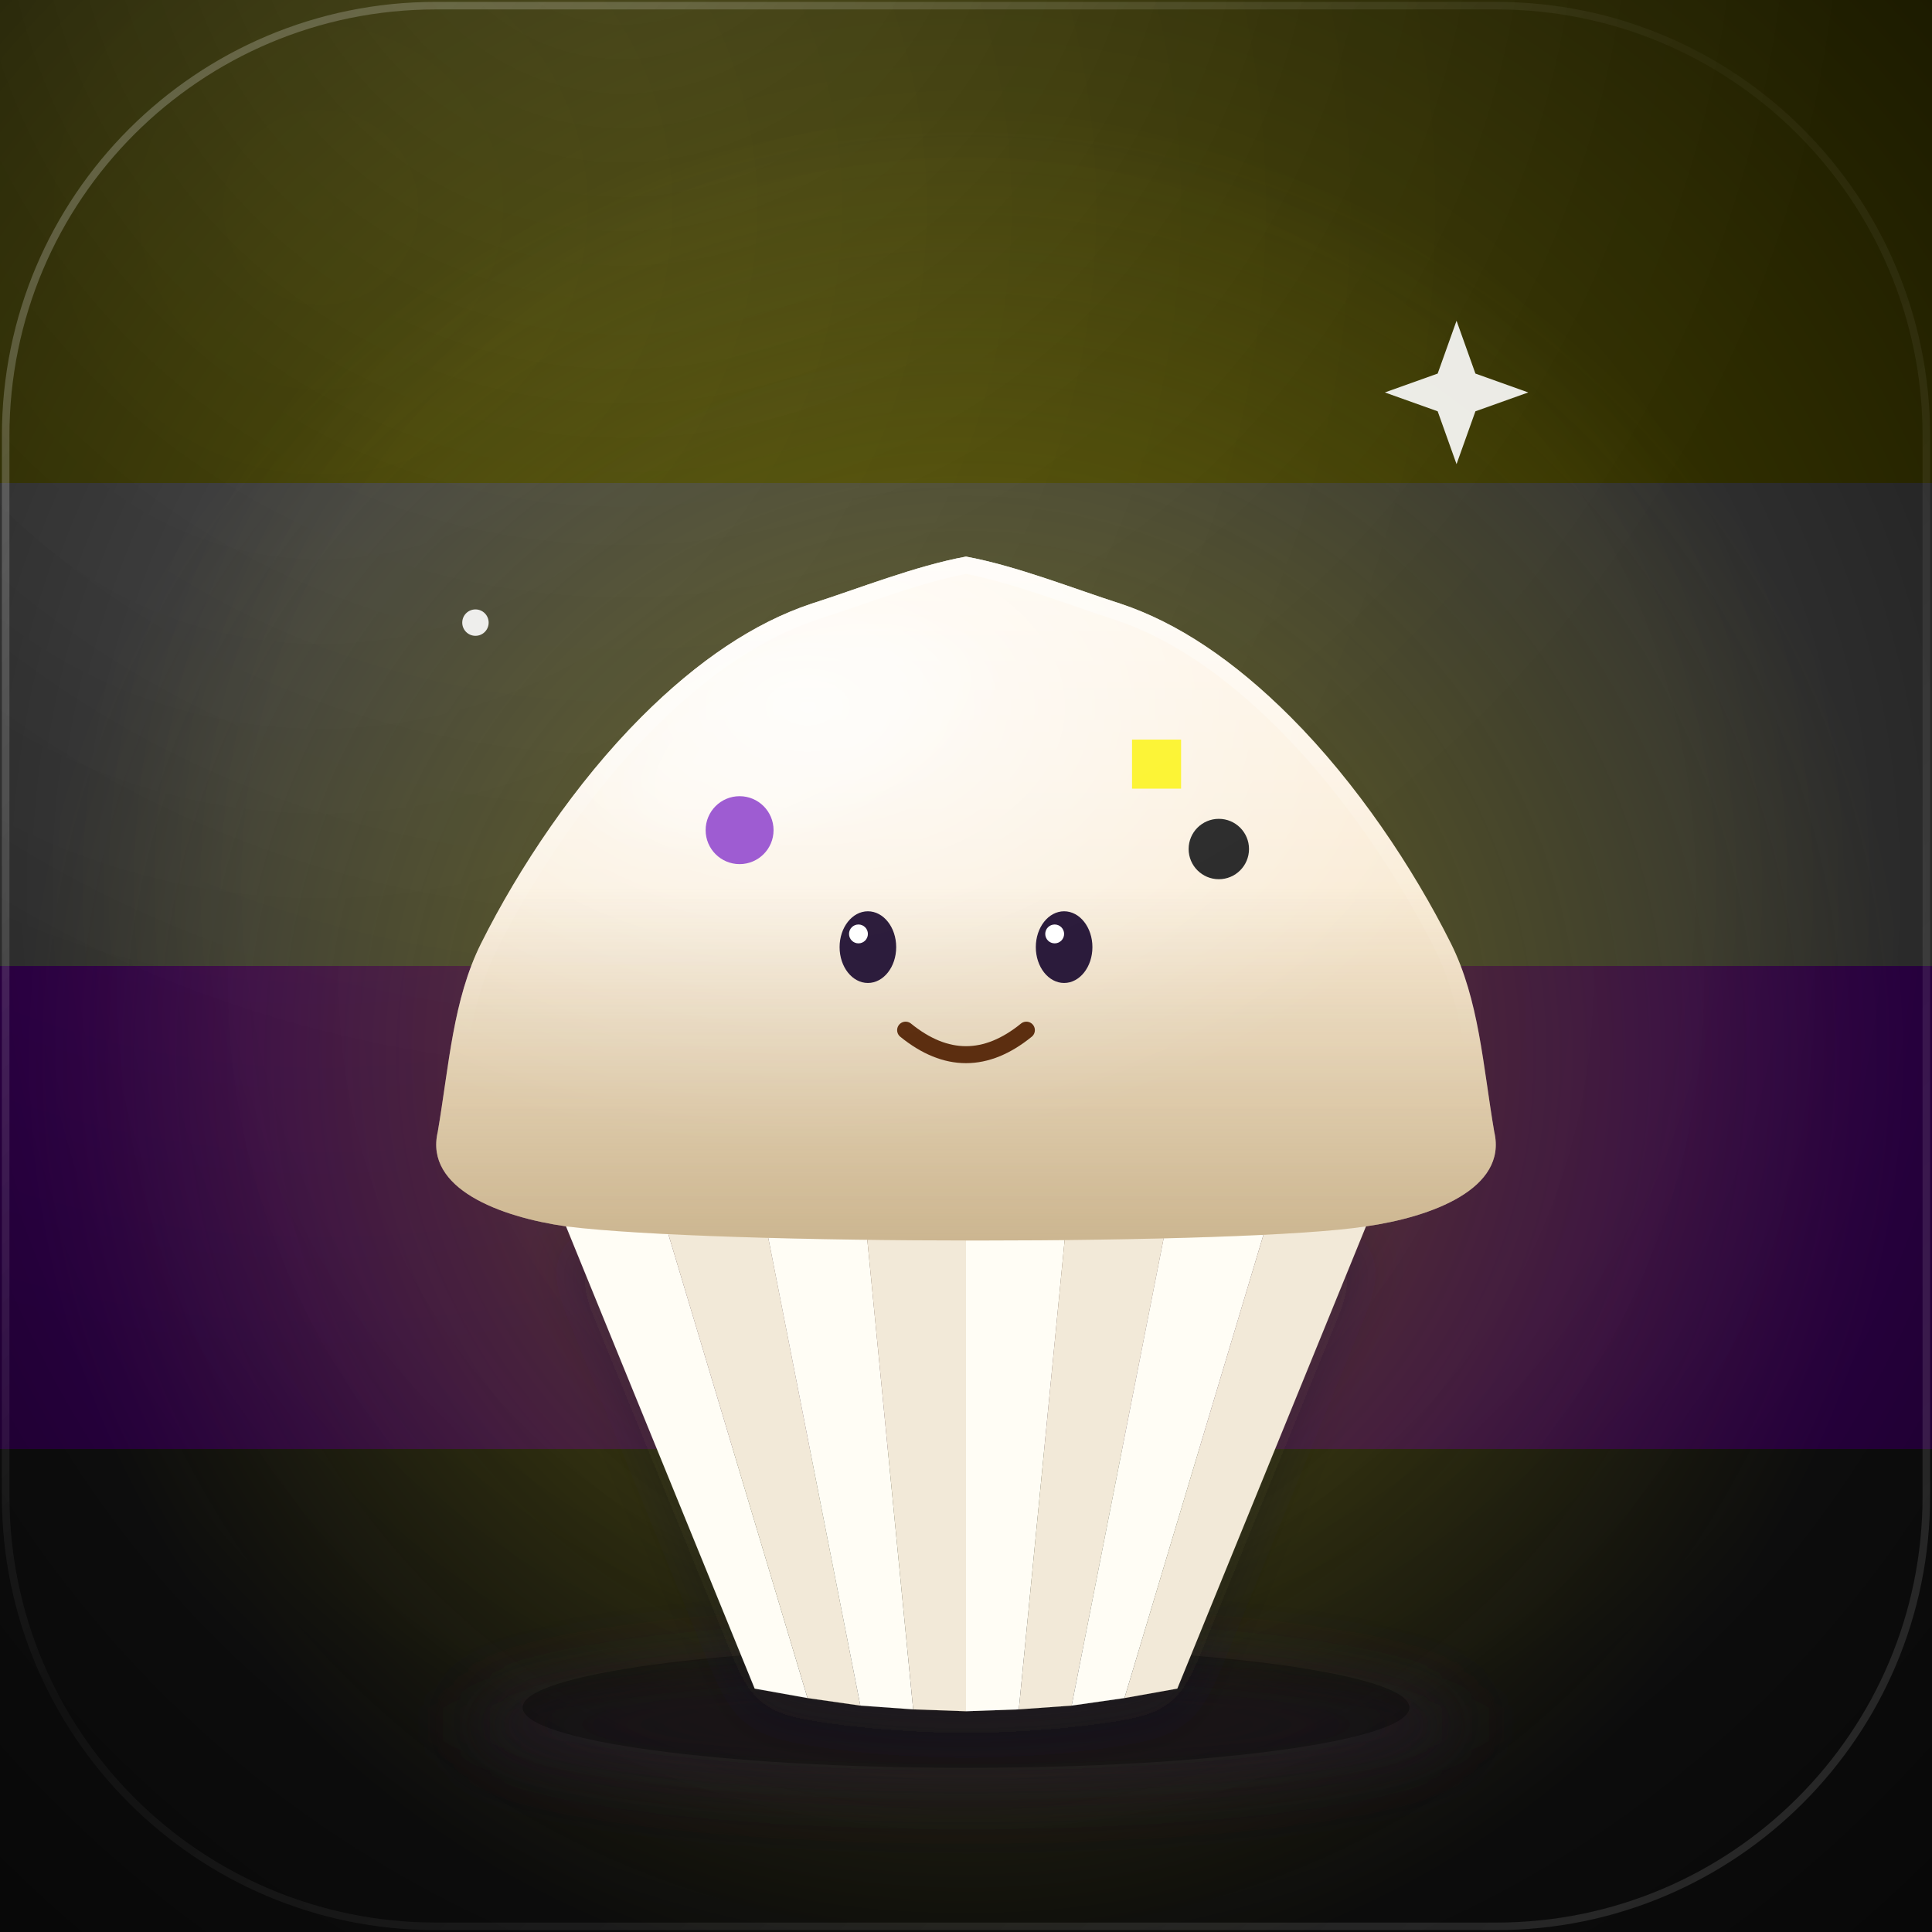
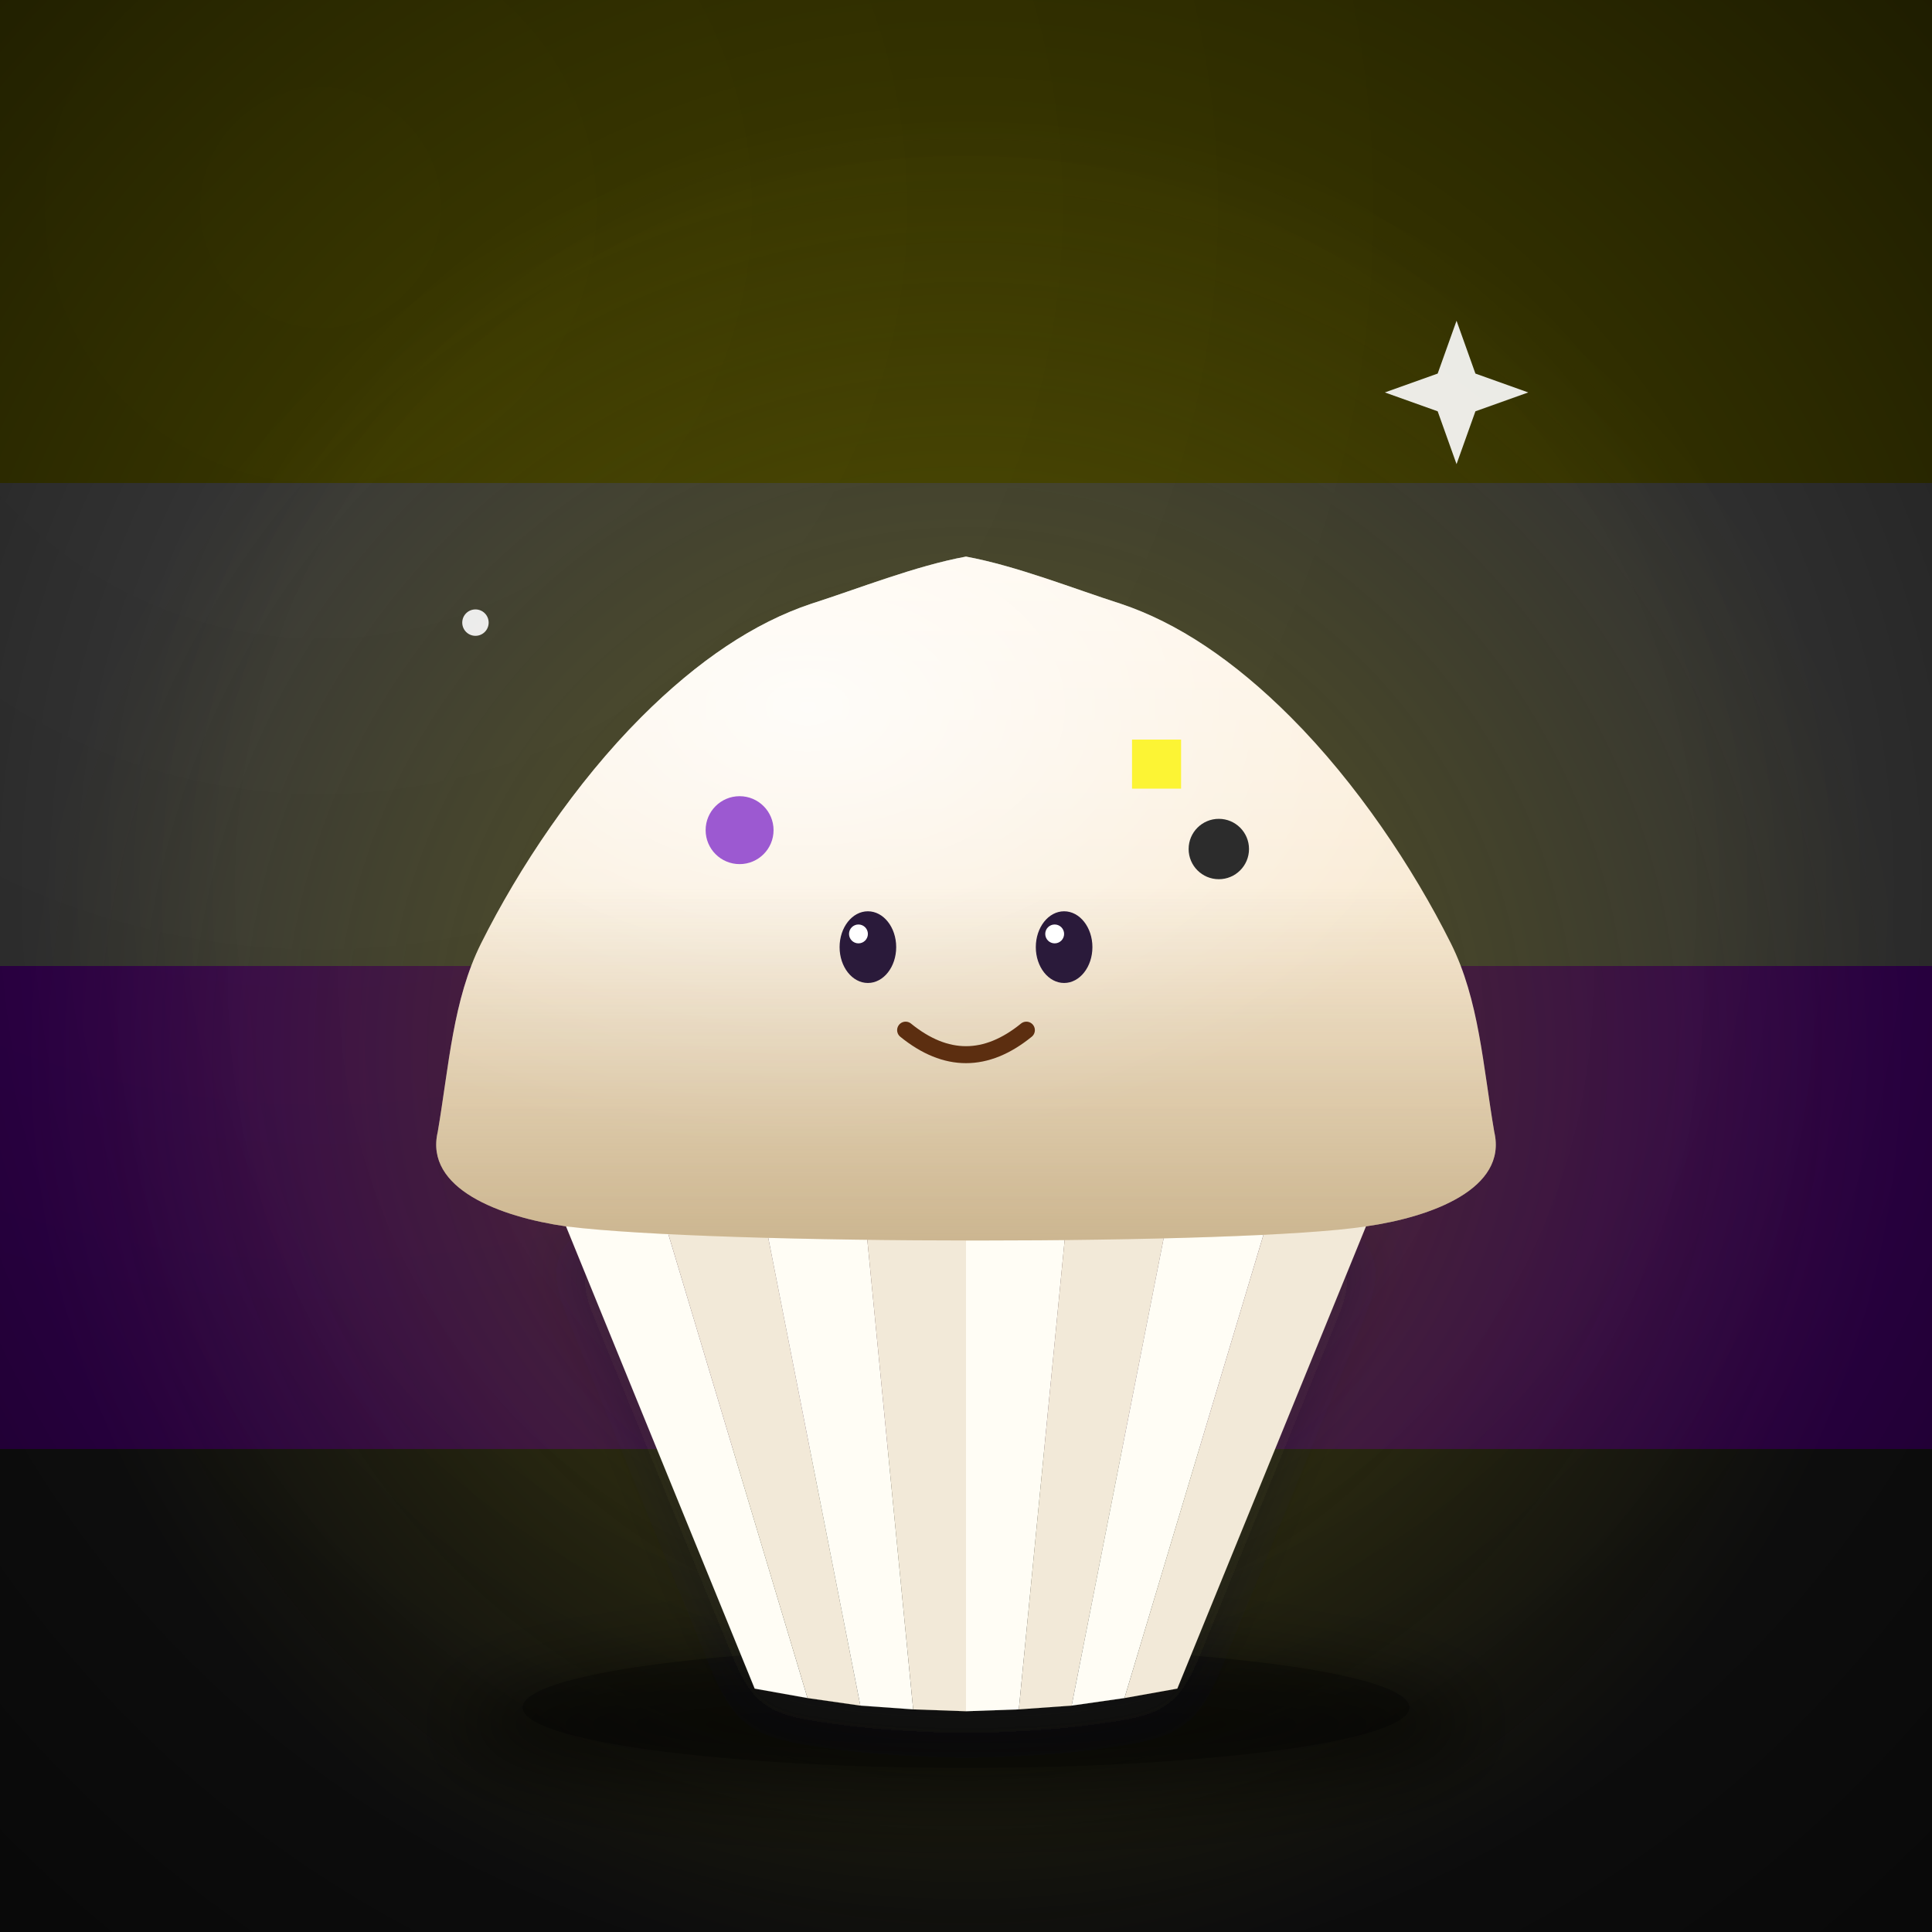
<svg xmlns="http://www.w3.org/2000/svg" width="1024" height="1024" viewBox="0 0 1024 1024">
  <defs>
    <linearGradient id="dome" x1="0" y1="0" x2="0" y2="1">
      <stop offset="0" stop-color="#FFF6E9" />
      <stop offset="1" stop-color="#F2DFC0" />
    </linearGradient>
    <radialGradient id="sheen" cx="0.35" cy="0.22" r="0.65">
      <stop offset="0" stop-color="#FFFFFF" stop-opacity="0.8" />
      <stop offset="1" stop-color="#FFFFFF" stop-opacity="0" />
    </radialGradient>
    <radialGradient id="glow" cx="0.5" cy="0.5" r="0.5">
      <stop offset="0" stop-color="#FFFFFF" stop-opacity="0.16" />
      <stop offset="1" stop-color="#FFFFFF" stop-opacity="0" />
    </radialGradient>
    <filter id="s" x="-30%" y="-30%" width="160%" height="160%">
      <feDropShadow dx="0" dy="12" stdDeviation="14" flood-color="#2A1A3A" flood-opacity="0.25" />
    </filter>
    <radialGradient id="glow-rm" cx="0.5" cy="0.5" r="0.5">
      <stop offset="0" stop-color="#333333" stop-opacity="0.16" />
      <stop offset="1" stop-color="#333333" stop-opacity="0" />
    </radialGradient>
    <radialGradient id="rmBloom" cx="512" cy="560" r="500" gradientUnits="userSpaceOnUse">
-       <stop offset="0" stop-color="#B0AA00" stop-opacity="0.58" />
-       <stop offset=".42" stop-color="#B0AA00" stop-opacity="0.244" />
-       <stop offset="1" stop-color="#B0AA00" stop-opacity="0" />
+       <stop offset="0" stop-color="#9D9700" stop-opacity="0.5" />
+       <stop offset=".42" stop-color="#9D9700" stop-opacity="0.210" />
+       <stop offset="1" stop-color="#9D9700" stop-opacity="0" />
    </radialGradient>
    <radialGradient id="rmVig" cx="512" cy="470" r="760" gradientUnits="userSpaceOnUse">
      <stop offset=".5" stop-color="#000000" stop-opacity="0" />
-       <stop offset="1" stop-color="#000000" stop-opacity="0.55" />
+       <stop offset="1" stop-color="#000000" stop-opacity="0.5" />
    </radialGradient>
    <filter id="rmBlur18" x="-40%" y="-200%" width="180%" height="500%">
      <feGaussianBlur stdDeviation="18" />
    </filter>
    <filter id="rmBlur6" x="-20%" y="-200%" width="140%" height="500%">
      <feGaussianBlur stdDeviation="6" />
    </filter>
    <linearGradient id="rmLinerShade" x1="300" y1="0" x2="724" y2="0" gradientUnits="userSpaceOnUse">
      <stop offset="0" stop-color="#827356" stop-opacity=".42" />
      <stop offset=".34" stop-color="#827356" stop-opacity="0" />
      <stop offset=".6" stop-color="#827356" stop-opacity="0" />
      <stop offset="1" stop-color="#827356" stop-opacity=".5" />
    </linearGradient>
    <linearGradient id="rmAO" x1="0" y1="660" x2="0" y2="730" gradientUnits="userSpaceOnUse">
      <stop offset="0" stop-color="#827356" stop-opacity=".55" />
      <stop offset="1" stop-color="#827356" stop-opacity="0" />
    </linearGradient>
    <clipPath id="rmLinerClip">
-       <polygon points="300,662 724,662 624,895 400,895" />
+       <polygon points="300,650 353,650 428,900 400,895" />
+       <polygon points="353,650 406,650 456,904 428,900" />
+       <polygon points="406,650 459,650 484,906 456,904" />
+       <polygon points="459,650 512,650 512,907 484,906" />
+       <polygon points="512,650 565,650 540,906 512,907" />
+       <polygon points="565,650 618,650 568,904 540,906" />
+       <polygon points="618,650 671,650 596,900 568,904" />
+       <polygon points="671,650 724,650 624,895 596,900" />
    </clipPath>
-     <linearGradient id="rmRim" x1="0" y1="290" x2="0" y2="560" gradientUnits="userSpaceOnUse">
-       <stop offset="0" stop-color="#FFFFFF" stop-opacity=".85" />
-       <stop offset=".55" stop-color="#FFFFFF" stop-opacity=".18" />
-       <stop offset="1" stop-color="#FFFFFF" stop-opacity="0" />
-     </linearGradient>
-     <radialGradient id="rmGloss" cx="330" cy="-80" r="660" gradientUnits="userSpaceOnUse">
+     <radialGradient id="rmKey" cx="170" cy="110" r="900" gradientUnits="userSpaceOnUse">
      <stop offset="0" stop-color="#FFFFFF" stop-opacity="0.12" />
-       <stop offset=".55" stop-color="#FFFFFF" stop-opacity="0.042" />
-       <stop offset="1" stop-color="#FFFFFF" stop-opacity="0" />
-     </radialGradient>
-     <radialGradient id="rmKey" cx="170" cy="110" r="900" gradientUnits="userSpaceOnUse">
-       <stop offset="0" stop-color="#FFFFFF" stop-opacity="0.22" />
      <stop offset=".7" stop-color="#FFFFFF" stop-opacity="0" />
    </radialGradient>
    <linearGradient id="rmDomeShade" x1="0" y1="470" x2="0" y2="660" gradientUnits="userSpaceOnUse">
      <stop offset="0" stop-color="#977C4D" stop-opacity="0" />
      <stop offset="1" stop-color="#977C4D" stop-opacity=".42" />
-     </linearGradient>
-     <filter id="rmBlur14" x="-50%" y="-50%" width="200%" height="200%">
-       <feGaussianBlur stdDeviation="14" />
-     </filter>
-     <linearGradient id="rmEdge" x1="0" y1="0" x2="1024" y2="1024" gradientUnits="userSpaceOnUse">
-       <stop offset="0" stop-color="#FFFFFF" stop-opacity="0.26" />
-       <stop offset=".45" stop-color="#FFFFFF" stop-opacity="0.026" />
-       <stop offset="1" stop-color="#FFFFFF" stop-opacity="0.130" />
    </linearGradient>
    <clipPath id="rmDomeClip">
      <path d="M300,650 C265,645 225,630 232,600 C238,565 240,530 255,500 C275,460 305,415 340,380 C370,350 400,330 430,320 C455,312 485,300 512,295 C539,300 569,312 594,320 C624,330 654,350 684,380 C719,415 749,460 769,500 C784,530 786,565 792,600 C799,630 759,645 724,650 C660,660 380,660 300,650 Z" />
    </clipPath>
  </defs>
  <g clip-path="url(#rmLinerClip)">
    <rect x="300" y="662" width="424" height="240" fill="url(#rmLinerShade)" />
    <rect x="300" y="662" width="424" height="70" fill="url(#rmAO)" />
  </g>
  <g>
    <rect x="0" y="0" width="1024" height="256" fill="#343200" />
    <rect x="0" y="256" width="1024" height="256" fill="#333333" />
    <rect x="0" y="512" width="1024" height="256" fill="#2F004B" />
    <rect x="0" y="768" width="1024" height="256" fill="#111111" />
  </g>
  <circle cx="512" cy="520" r="480" fill="url(#glow-rm)" />
  <rect width="1024" height="1024" fill="url(#rmKey)" style="mix-blend-mode:soft-light" />
  <circle cx="512" cy="560" r="500" fill="url(#rmBloom)" />
  <rect width="1024" height="1024" fill="url(#rmVig)" />
-   <ellipse cx="512" cy="914" rx="268" ry="40" fill="#2A1A3A" opacity="0.42" filter="url(#rmBlur18)" />
+   <ellipse cx="512" cy="914" rx="268" ry="40" fill="#000000" opacity="0.5" filter="url(#rmBlur18)" />
  <ellipse cx="512" cy="905" rx="235" ry="32" fill="#000000" opacity="0.3" />
  <g filter="url(#s)">
    <polygon points="300,650 353,650 428,900 400,895" fill="#FFFDF5" />
    <polygon points="353,650 406,650 456,904 428,900" fill="#F2E9D8" />
    <polygon points="406,650 459,650 484,906 456,904" fill="#FFFDF5" />
    <polygon points="459,650 512,650 512,907 484,906" fill="#F2E9D8" />
    <polygon points="512,650 565,650 540,906 512,907" fill="#FFFDF5" />
    <polygon points="565,650 618,650 568,904 540,906" fill="#F2E9D8" />
    <polygon points="618,650 671,650 596,900 568,904" fill="#FFFDF5" />
    <polygon points="671,650 724,650 624,895 596,900" fill="#F2E9D8" />
  </g>
  <path d="M300,650 C265,645 225,630 232,600 C238,565 240,530 255,500 C275,460 305,415 340,380 C370,350 400,330 430,320 C455,312 485,300 512,295 C539,300 569,312 594,320 C624,330 654,350 684,380 C719,415 749,460 769,500 C784,530 786,565 792,600 C799,630 759,645 724,650 C660,660 380,660 300,650 Z" fill="url(#dome)" />
  <path d="M300,650 C265,645 225,630 232,600 C238,565 240,530 255,500 C275,460 305,415 340,380 C370,350 400,330 430,320 C455,312 485,300 512,295 C539,300 569,312 594,320 C624,330 654,350 684,380 C719,415 749,460 769,500 C784,530 786,565 792,600 C799,630 759,645 724,650 C660,660 380,660 300,650 Z" fill="url(#sheen)" />
  <g clip-path="url(#rmDomeClip)">
    <rect x="220" y="470" width="590" height="200" fill="url(#rmDomeShade)" />
-     <ellipse cx="418" cy="388" rx="96" ry="46" fill="#FFFFFF" opacity="0.3" transform="rotate(-24 418 388)" filter="url(#rmBlur14)" />
-     <path d="M300,650 C265,645 225,630 232,600 C238,565 240,530 255,500 C275,460 305,415 340,380 C370,350 400,330 430,320 C455,312 485,300 512,295 C539,300 569,312 594,320 C624,330 654,350 684,380 C719,415 749,460 769,500 C784,530 786,565 792,600 C799,630 759,645 724,650 C660,660 380,660 300,650 Z" fill="none" stroke="url(#rmRim)" stroke-width="18" opacity="0.6" />
  </g>
  <g fill="#9C59D1">
    <circle cx="392" cy="440" r="18" />
  </g>
  <g fill="#2C2C2C">
    <circle cx="646" cy="450" r="16" />
  </g>
  <rect x="600" y="392" width="26" height="26" fill="#FCF434" />
  <g>
    <ellipse cx="460" cy="502" rx="15" ry="19" fill="#2A1A3A" />
    <ellipse cx="564" cy="502" rx="15" ry="19" fill="#2A1A3A" />
    <circle cx="455" cy="495" r="5" fill="#FFFFFF" />
    <circle cx="559" cy="495" r="5" fill="#FFFFFF" />
    <path d="M480,546 Q512,572 544,546" stroke="#5C2E10" stroke-width="9" stroke-linecap="round" fill="none" />
  </g>
  <g fill="#FFFFFF" opacity="0.9">
    <path d="M772,170 L782,198 L810,208 L782,218 L772,246 L762,218 L734,208 L762,198 Z" />
    <circle cx="252" cy="330" r="7" />
  </g>
-   <rect width="1024" height="1024" fill="url(#rmGloss)" />
-   <rect x="3" y="3" width="1018" height="1018" rx="228" fill="none" stroke="url(#rmEdge)" stroke-width="4" />
</svg>
